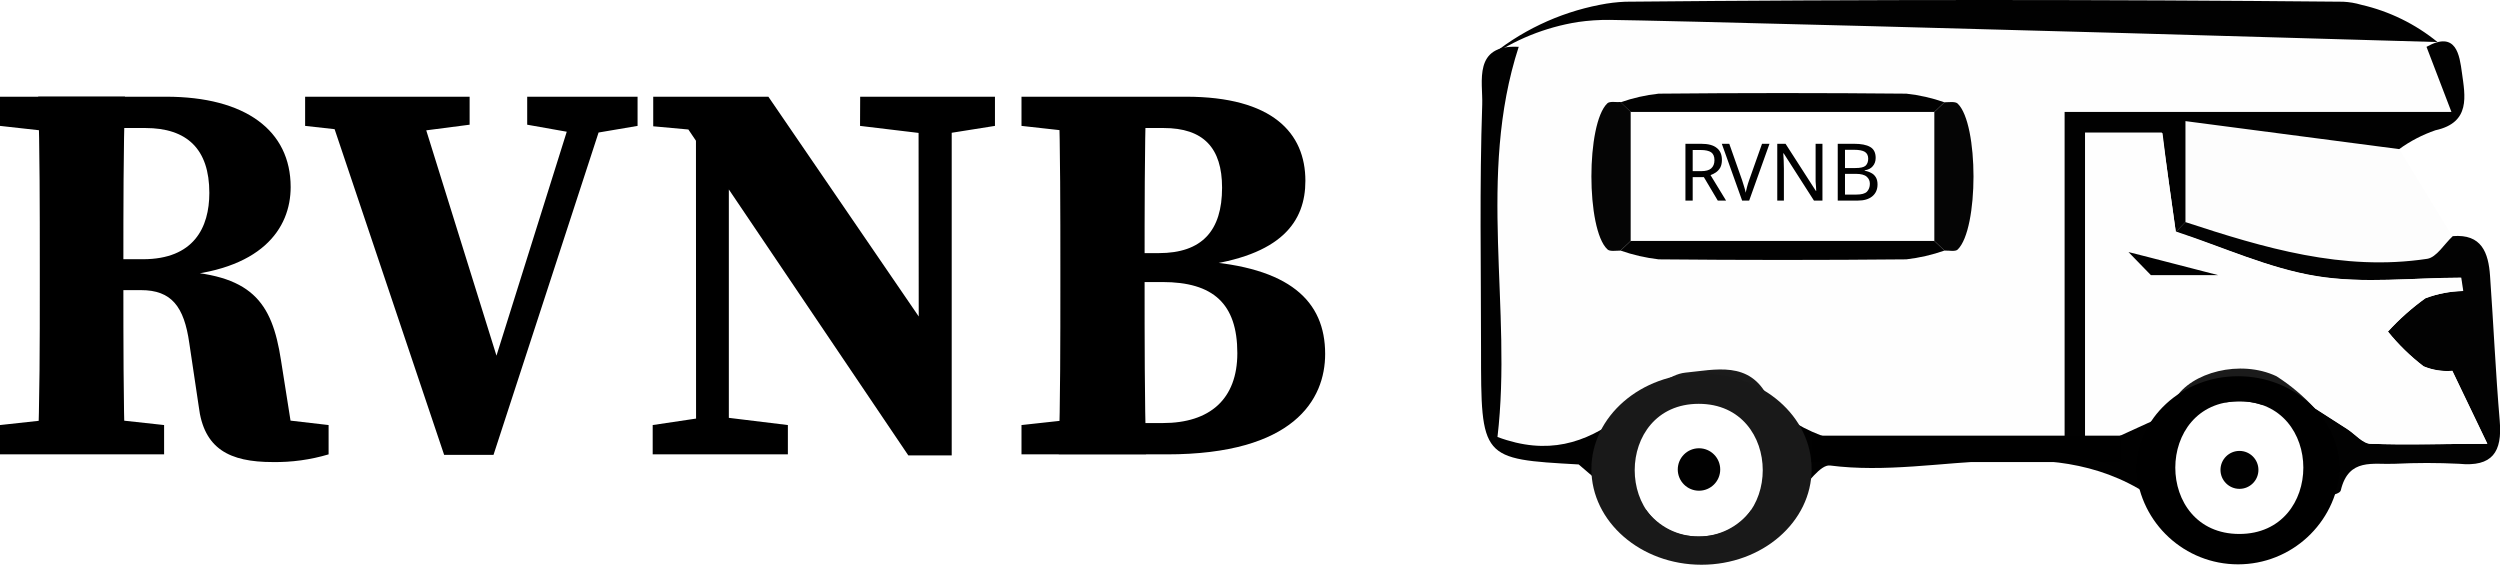
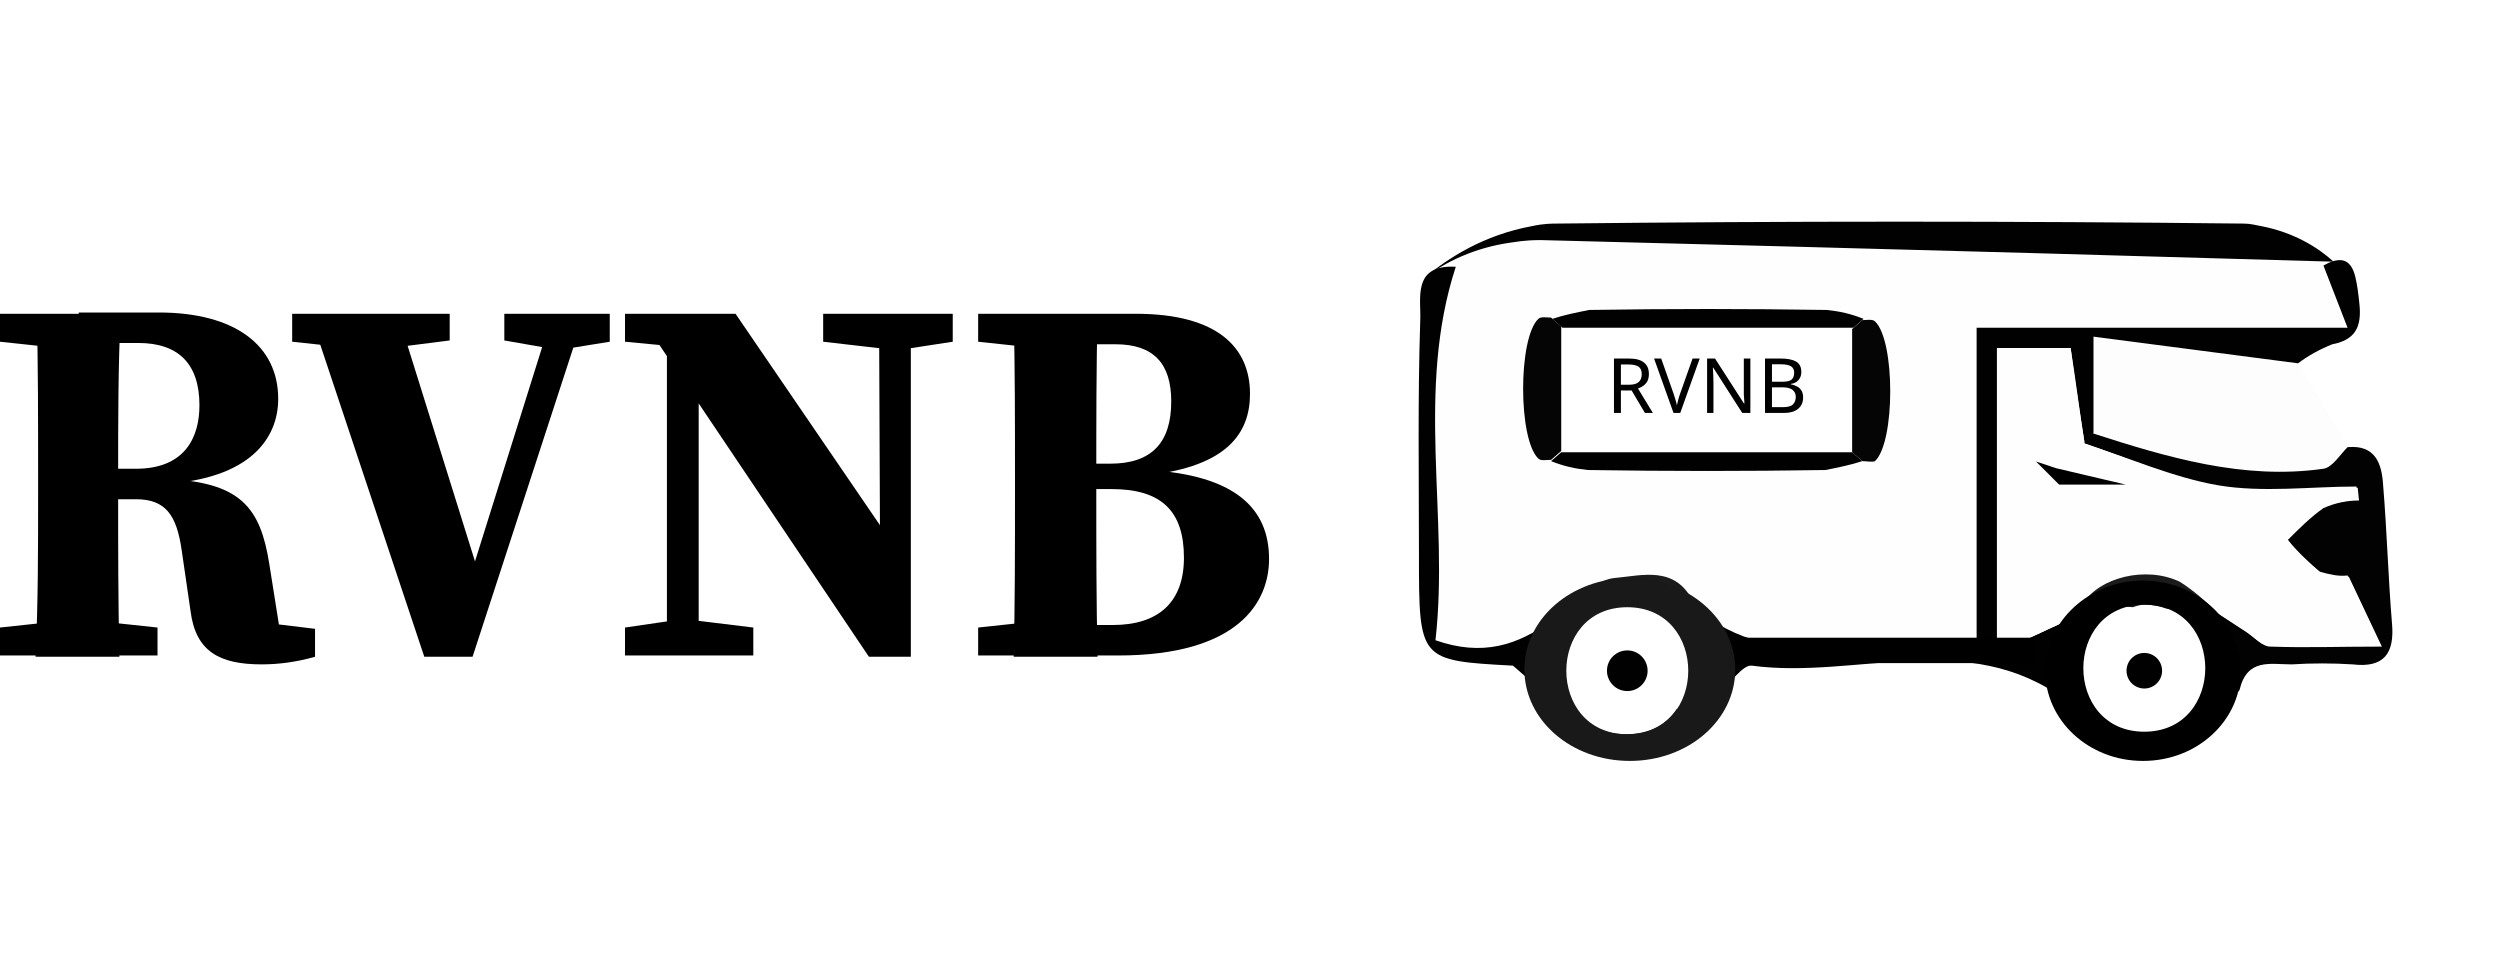
- <svg xmlns="http://www.w3.org/2000/svg" id="Layer_1" data-name="Layer 1" viewBox="0 0 188.45 42.56">
-   <defs>
-     <style>.cls-1{fill:#fefefe;}.cls-2{fill:#fdfdfd;}.cls-3{fill:#010101;}.cls-4{fill:#020202;}.cls-5{fill:#fafafa;}.cls-6{fill:#f8f8f8;}.cls-7{fill:#1b1b1b;}.cls-8{fill:#050505;}.cls-9{font-size:6px;font-family:MyriadPro-Regular, Myriad Pro;}.cls-10{letter-spacing:0.02em;}.cls-11{stroke:#000;stroke-miterlimit:10;stroke-width:0.5px;}.cls-12{fill:#191919;}</style>
-   </defs>
-   <path class="cls-1" d="M114.54,20.91l.65-1.4a53.12,53.12,0,0,1,6.16-.63q30.36.26,60.71.62l.76,1.41,1.92,4.91H155.61V51.17c-7.11-1.47-14.33,2-20.89-2.33l-1.43-1.47c-1.39-2.88-4-2.15-6.25-1.9-1.22.13-2.32,1.24-3.48,1.9l-1.4,1.4c-2.65,2-5.49,2.92-9.22,1.51C114.08,40.64,111.37,30.66,114.54,20.91Zm7.62,15.36a13.43,13.43,0,0,0,2.87.66q9.33.09,18.67,0a13.43,13.43,0,0,0,2.87-.66c.34,0,.82.09,1-.1,1.59-1.52,1.59-9.46,0-11-.19-.18-.67-.07-1-.1a12.84,12.84,0,0,0-2.87-.65q-9.33-.09-18.67,0a12.84,12.84,0,0,0-2.87.65c-.35,0-.82-.08-1,.1-1.6,1.51-1.6,9.47,0,11C121.34,36.37,121.81,36.25,122.16,36.27Z" transform="translate(0 -17.38)" />
-   <path class="cls-2" d="M180.85,28.62l4,6.56c-.64.59-1.22,1.6-1.93,1.71-6.35,1-12.31-.83-18.23-2.77V26.51Z" transform="translate(0 -17.38)" />
-   <path class="cls-3" d="M180.85,28.62l-16.11-2.11v7.61l-.73.75c-.36-2.53-.71-5-1-7.46h-5.79v24l5.43-2.48v6.23c-7.69-5.65-16.48-1.63-24.7-2.69-.74-.09-1.68,1.39-2.53,2.14l-.68-5.71c6.56,4.34,13.78.86,20.89,2.33V25.82h29.16l-1.88-4.91c2.26-1.26,2.49.65,2.67,1.95.24,1.74.68,3.76-2,4.34A10.44,10.44,0,0,0,180.85,28.62Z" transform="translate(0 -17.38)" />
-   <path class="cls-4" d="M164,34.87l.73-.75c5.92,1.94,11.88,3.73,18.23,2.77.71-.11,1.29-1.12,1.93-1.71,2.18-.18,2.69,1.25,2.81,3,.26,3.64.42,7.29.73,10.93.2,2.34-.55,3.48-3.07,3.23-1.61-.08-3.23-.08-4.84,0s-3.48-.48-4.07,2c-.1.43-1.74.49-2.66.73,2-2.17,1.26-4.56.59-7l2.57,1.65c.59.38,1.17,1.08,1.77,1.11,2.74.12,5.48,0,8.78,0l-2.64-5.5a4.62,4.62,0,0,1-2.17-.34A16,16,0,0,1,180,42.38a18.46,18.46,0,0,1,2.79-2.51,8.63,8.63,0,0,1,2.84-.55l-.15-1c-3.64,0-7.36.46-10.91-.12S167.52,36,164,34.87Z" transform="translate(0 -17.38)" />
-   <path class="cls-5" d="M167.65,47.74,164,47.5l-1.4,1.42v6.23a15.57,15.57,0,0,0,3.5,1.74C162.82,54.75,163.33,48.66,167.65,47.74Z" transform="translate(0 -17.38)" />
-   <path class="cls-5" d="M174.4,48.2,170.63,48c3.45,1.29,3.92,6.22,1.41,8.5a8.58,8.58,0,0,0,1.74-1.36C175.74,52.9,175.06,50.55,174.4,48.2Z" transform="translate(0 -17.38)" />
-   <path class="cls-3" d="M183.74,20.55c-34-1-58.81-1.63-62.39-1.67a15.71,15.71,0,0,0-2.41.16,16.38,16.38,0,0,0-6.84,2.77,18.64,18.64,0,0,1,8.51-4.07,12.27,12.27,0,0,1,1.9-.23q27.06-.26,54.12,0a5.77,5.77,0,0,1,1.36.23A14.07,14.07,0,0,1,183.74,20.55Z" transform="translate(0 -17.38)" />
-   <path class="cls-6" d="M134.74,48.84l-1.4-1.44h-9.73l-1.4,1.4v6.28l1.47.73h.41c-1.94-2.92-.62-8,4-8s5.91,5.07,4,8h1.24l2.17-1.26Z" transform="translate(0 -17.38)" />
-   <path class="cls-3" d="M122.16,48.81v6.28L119,52.39c-7.36-.41-7.36-.41-7.36-8.69,0-6.15-.12-12.3.09-18.44.06-1.7-.72-4.54,2.75-4.35-3.17,9.75-.46,19.73-1.6,29.41C116.67,51.73,119.51,50.78,122.16,48.81Z" transform="translate(0 -17.38)" />
-   <path class="cls-7" d="M132,55.82a4.91,4.91,0,0,1-7.91,0h-.44c1.64,2.63,4.28,2.16,6.67,1.9,1-.11,1.9-1.23,2.9-1.9Z" transform="translate(0 -17.38)" />
-   <path class="cls-3" d="M122.16,25.09a12.84,12.84,0,0,1,2.87-.65q9.33-.09,18.67,0a12.84,12.84,0,0,1,2.87.65l-.76.73H122.92Z" transform="translate(0 -17.38)" />
-   <path class="cls-3" d="M146.57,36.27a13.43,13.43,0,0,1-2.87.66q-9.33.09-18.67,0a13.43,13.43,0,0,1-2.87-.66l.76-.73h22.89Z" transform="translate(0 -17.38)" />
-   <path class="cls-8" d="M122.92,35.54l-.76.73c-.35,0-.82.09-1-.1-1.6-1.51-1.6-9.47,0-11,.19-.18.66-.07,1-.1l.76.74Z" transform="translate(0 -17.38)" />
-   <path class="cls-8" d="M146.57,36.27l-.76-.73V25.82l.76-.73c.34,0,.82-.08,1,.1,1.59,1.52,1.59,9.46,0,11C147.39,36.37,146.91,36.25,146.57,36.27Z" transform="translate(0 -17.38)" />
-   <path class="cls-7" d="M133.29,47.37h-9.73c1.16-.66,2.26-1.77,3.48-1.9C129.27,45.26,131.9,44.53,133.29,47.37Z" transform="translate(0 -17.38)" />
-   <path class="cls-1" d="M164,47.45l-1.4,1.42-5.43,2.5v-24h5.79c.34,2.41.69,4.93,1.05,7.46,3.53,1.16,7,2.77,10.61,3.36s7.27.12,10.91.12l.15,1a8.63,8.63,0,0,0-2.84.55A18.46,18.46,0,0,0,180,42.37,16,16,0,0,0,182.68,45a4.62,4.62,0,0,0,2.17.34l2.64,5.5c-3.3,0-6,.07-8.78,0-.6,0-1.18-.73-1.77-1.11l-2.57-1.65.13.07a14.51,14.51,0,0,0-2.88-2.42C168.89,44.45,165.18,45.37,164,47.45Z" transform="translate(0 -17.38)" />
-   <path class="cls-7" d="M168.8,47.63a5.2,5.2,0,0,1,1.68.26l4,.27a14.51,14.51,0,0,0-2.88-2.42c-2.73-1.29-6.44-.29-7.64,1.71l3.87.26A5.8,5.8,0,0,1,168.8,47.63Z" transform="translate(0 -17.38)" />
-   <text class="cls-9" transform="translate(126.47 15.12)">
-     <tspan class="cls-10">R</tspan>
-     <tspan x="3.32" y="0">VNB</tspan>
-   </text>
-   <path d="M0,26.87v-2.2H6.19v2.82H5.58ZM6.79,48.81l5.58.61v2.21H0V49.42l5.58-.61ZM3,37.37c0-4.23,0-8.5-.12-12.72H9.42C9.3,28.83,9.3,33,9.3,37.48v1.26c0,4.37,0,8.64.12,12.87H2.84C3,47.46,3,43.2,3,38.89Zm3.28-.45h4.5c3.82,0,5-2.38,5-5,0-3.3-1.68-4.89-4.82-4.89H6.19V24.67h6.32c6,0,9.4,2.55,9.4,6.81,0,3.13-2.19,6.35-9,6.74V37.8c6.07.2,7.59,2.32,8.27,6.73l1,6.33L19,48.75l5.77.67v2.21a14,14,0,0,1-4.21.58c-3.27,0-5.2-1-5.58-4.2l-.71-4.76c-.39-2.76-1.34-4-3.64-4H6.24Z" transform="translate(0 -17.38)" />
-   <path d="M28.57,27.49,23,26.87v-2.2H35.4v2.11l-5.47.71ZM24.4,24.67h6.94l6.47,20.76-1.07.94,6.81-21.7H46l-8.8,27H33.48Zm19.34,2.82-4-.71V24.67h8.32v2.2l-3.65.62Z" transform="translate(0 -17.38)" />
-   <path d="M49.2,49.42l4.09-.61h1.1l5,.61v2.21H49.2Zm2-23.3,2.21,1.16-4.17-.38V24.67h8.68l13.82,20.2v6.84H68.47Zm1.26-1.45,2.48,2.23V51.63H52.47Zm12.38,0H75v2.2l-3.9.62H70l-5.17-.62Zm4.4,0h2.5v27L69.26,49Z" transform="translate(0 -17.38)" />
-   <path d="M77,26.87v-2.2h6.19v2.82h-.61Zm6.19,21.94v2.82H77V49.42l5.58-.61ZM79.93,37.57c0-4.29,0-8.62-.12-12.9h6.58c-.11,4.2-.11,8.53-.11,12.9v1c0,4.48,0,8.78.11,13.07H79.81c.12-4.21.12-8.5.12-12.87Zm3.23-1.11h4.19c3.26,0,4.77-1.69,4.77-4.93,0-3-1.4-4.5-4.41-4.5H83.16V24.67H89.4c6.52,0,9,2.73,9,6.34,0,3.06-1.77,5.65-8,6.42v-.37c6.81.45,9.49,3,9.49,7,0,3.44-2.36,7.57-11.93,7.57H83.2V49.27h4.45c3.56,0,5.62-1.81,5.62-5.27,0-3.73-1.82-5.36-5.65-5.36H83.2Z" transform="translate(0 -17.38)" />
-   <path class="cls-11" d="M162.24,37.87h3L161.87,37l-.63-.16Z" transform="translate(0 -17.38)" />
-   <path class="cls-11" d="M170.24,39.87" transform="translate(0 -17.38)" />
-   <path d="M168.71,45.74c-4.24,0-7.68,3.18-7.68,7.1a7.7,7.7,0,0,0,15.35,0C176.38,48.92,172.94,45.74,168.71,45.74Zm.09,11.89c-6.44,0-6.43-10,0-10S175.24,57.63,168.8,57.63Z" transform="translate(0 -17.38)" />
-   <path class="cls-12" d="M128.26,45.54c-4.58,0-8.3,3.23-8.3,7.2s3.72,7.21,8.3,7.21,8.3-3.23,8.3-7.21S132.84,45.54,128.26,45.54Zm-.21,12.28c-6.44,0-6.43-10,0-10S134.49,57.82,128.05,57.82Z" transform="translate(0 -17.38)" />
-   <rect x="136.56" y="32.84" width="23.35" height="1.99" />
-   <circle class="cls-3" cx="128.07" cy="35.39" r="1.6" />
-   <circle class="cls-3" cx="168.81" cy="35.42" r="1.43" />
+ <svg xmlns="http://www.w3.org/2000/svg" version="1.1" id="Layer_1" x="0px" y="0px" viewBox="0 0 196.8 76.7" style="enable-background:new 0 0 196.8 76.7;" xml:space="preserve">
+   <style type="text/css">
+ 	.st0{fill:#FEFEFE;}
+ 	.st1{fill:#FDFDFD;}
+ 	.st2{fill:#010101;}
+ 	.st3{fill:#020202;}
+ 	.st4{fill:#FAFAFA;}
+ 	.st5{fill:#F8F8F8;}
+ 	.st6{fill:#1B1B1B;}
+ 	.st7{fill:#050505;}
+ 	.st8{fill:none;}
+ 	.st9{font-family:'MyriadPro-Regular';}
+ 	.st10{font-size:6px;}
+ 	.st11{stroke:#000000;stroke-width:0.5;stroke-miterlimit:10;}
+ 	.st12{fill:#191919;}
+ </style>
+   <path class="st0" d="M114.5,20.9l0.6-1.4c2-0.3,4.1-0.5,6.2-0.6c20.2,0.2,40.5,0.4,60.7,0.6l0.8,1.4l1.9,4.9h-29.1v25.4  c-7.1-1.5-14.3,2-20.9-2.3l-1.4-1.5c-1.4-2.9-4-2.2-6.3-1.9c-1.2,0.1-2.3,1.2-3.5,1.9l-1.4,1.4c-2.6,2-5.5,2.9-9.2,1.5  C114.1,40.6,111.4,30.7,114.5,20.9z M122.2,36.3c0.9,0.3,1.9,0.5,2.9,0.7c6.2,0.1,12.4,0.1,18.7,0c1-0.1,1.9-0.3,2.9-0.7  c0.3,0,0.8,0.1,1-0.1c1.6-1.5,1.6-9.5,0-11c-0.2-0.2-0.7-0.1-1-0.1c-0.9-0.3-1.9-0.5-2.9-0.7c-6.2-0.1-12.4-0.1-18.7,0  c-1,0.1-1.9,0.3-2.9,0.7c-0.4,0-0.8-0.1-1,0.1c-1.6,1.5-1.6,9.5,0,11C121.3,36.4,121.8,36.3,122.2,36.3z" />
+   <path class="st1" d="M180.9,28.6l4,6.6c-0.6,0.6-1.2,1.6-1.9,1.7c-6.4,1-12.3-0.8-18.2-2.8v-7.6L180.9,28.6z" />
+   <path class="st2" d="M180.9,28.6l-16.1-2.1v7.6l-0.7,0.8c-0.4-2.5-0.7-5-1.1-7.5h-5.8v24l5.4-2.5c0,2.1,0,4.2,0,6.2  c-7.7-5.7-16.5-1.6-24.7-2.7c-0.7-0.1-1.7,1.4-2.5,2.1l-0.7-5.7c6.6,4.3,13.8,0.9,20.9,2.3V25.8h29.2l-1.9-4.9  c2.3-1.3,2.5,0.7,2.7,1.9c0.2,1.7,0.7,3.8-2,4.3C182.6,27.5,181.7,28,180.9,28.6z" />
+   <path class="st3" d="M164,34.9l0.7-0.8c5.9,1.9,11.9,3.7,18.2,2.8c0.7-0.1,1.3-1.1,1.9-1.7c2.2-0.2,2.7,1.3,2.8,3  c0.3,3.6,0.4,7.3,0.7,10.9c0.2,2.3-0.6,3.5-3.1,3.2c-1.6-0.1-3.2-0.1-4.8,0c-1.7,0-3.5-0.5-4.1,2c-0.1,0.4-1.7,0.5-2.7,0.7  c2-2.2,1.3-4.6,0.6-7l2.6,1.7c0.6,0.4,1.2,1.1,1.8,1.1c2.7,0.1,5.5,0,8.8,0l-2.6-5.5c-0.7,0.1-1.5-0.1-2.2-0.3  c-1-0.8-1.9-1.6-2.6-2.6c0.8-0.9,1.8-1.8,2.8-2.5c0.9-0.3,1.9-0.5,2.8-0.6l-0.1-1c-3.6,0-7.4,0.5-10.9-0.1S167.5,36,164,34.9z" />
+   <path class="st4" d="M167.6,47.7l-3.6-0.2l-1.4,1.4v6.2c1.2,0.8,2.4,1.4,3.5,1.7C162.8,54.8,163.3,48.7,167.6,47.7z" />
+   <path class="st4" d="M174.4,48.2l-3.8-0.3c3.5,1.3,3.9,6.2,1.4,8.5c0.6-0.4,1.2-0.8,1.7-1.4C175.7,52.9,175.1,50.6,174.4,48.2z" />
+   <path class="st2" d="M183.7,20.6c-34-1-58.8-1.6-62.4-1.7c-0.4,0-1.2,0-2.4,0.2c-2.8,0.4-5.1,1.5-6.8,2.8c1.9-1.6,4.7-3.4,8.5-4.1  c0.9-0.2,1.6-0.2,1.9-0.2c18-0.2,36.1-0.2,54.1,0c0.5,0,0.9,0.1,1.4,0.2C180.6,18.3,182.5,19.5,183.7,20.6z" />
+   <path class="st5" d="M134.7,48.8l-1.4-1.4h-9.7l-1.4,1.4v6.3l1.5,0.7h0.4c-1.9-2.9-0.6-8,4-8c4.6,0,5.9,5.1,4,8h1.2l2.2-1.3  L134.7,48.8z" />
+   <path class="st2" d="M122.2,48.8v6.3l-3.1-2.7c-7.4-0.4-7.4-0.4-7.4-8.7c0-6.2-0.1-12.3,0.1-18.4c0.1-1.7-0.7-4.5,2.8-4.3  c-3.2,9.8-0.5,19.7-1.6,29.4C116.7,51.7,119.5,50.8,122.2,48.8z" />
+   <path class="st6" d="M132,55.8c-0.8,1.2-2.1,2-4,2c-1.9,0-3.2-0.8-4-2h-0.4c1.6,2.6,4.3,2.2,6.7,1.9c1-0.1,1.9-1.2,2.9-1.9H132z" />
+   <path class="st2" d="M122.2,25.1c0.9-0.3,1.9-0.5,2.9-0.7c6.2-0.1,12.4-0.1,18.7,0c1,0.1,1.9,0.3,2.9,0.7l-0.8,0.7h-22.9L122.2,25.1  z" />
+   <path class="st2" d="M146.6,36.3c-0.9,0.3-1.9,0.5-2.9,0.7c-6.2,0.1-12.4,0.1-18.7,0c-1-0.1-1.9-0.3-2.9-0.7l0.8-0.7h22.9  L146.6,36.3z" />
+   <path class="st7" d="M122.9,35.5l-0.8,0.7c-0.4,0-0.8,0.1-1-0.1c-1.6-1.5-1.6-9.5,0-11c0.2-0.2,0.7-0.1,1-0.1l0.8,0.7V35.5z" />
+   <path class="st7" d="M146.6,36.3l-0.8-0.7v-9.7l0.8-0.7c0.3,0,0.8-0.1,1,0.1c1.6,1.5,1.6,9.5,0,11C147.4,36.4,146.9,36.3,146.6,36.3  z" />
+   <path class="st6" d="M133.3,47.4h-9.7c1.2-0.7,2.3-1.8,3.5-1.9C129.3,45.3,131.9,44.5,133.3,47.4z" />
+   <path class="st0" d="M164,47.5l-1.4,1.4l-5.4,2.5v-24h5.8c0.3,2.4,0.7,4.9,1.1,7.5c3.5,1.2,7,2.8,10.6,3.4s7.3,0.1,10.9,0.1l0.1,1  c-1,0-1.9,0.2-2.8,0.6c-1,0.7-1.9,1.6-2.8,2.5c0.8,1,1.7,1.8,2.6,2.6c0.7,0.3,1.4,0.4,2.2,0.3l2.6,5.5c-3.3,0-6,0.1-8.8,0  c-0.6,0-1.2-0.7-1.8-1.1l-2.6-1.7l0.1,0.1c-0.9-0.9-1.8-1.7-2.9-2.4C168.9,44.5,165.2,45.4,164,47.5z" />
+   <path class="st6" d="M168.8,47.6c0.6,0,1.2,0.1,1.7,0.3l4,0.3c-0.9-0.9-1.8-1.7-2.9-2.4c-2.7-1.3-6.4-0.3-7.6,1.7l3.9,0.3  C168.2,47.7,168.5,47.6,168.8,47.6z" />
+   <path class="st8" d="M141.3,28.2v4.9h-14.8v-4.9L141.3,28.2z" />
+   <text transform="matrix(1 0 0 1 126.4727 32.5051)" class="st9 st10">RVNB</text>
+   <path d="M0,26.9v-2.2h6.2v2.8H5.6L0,26.9z M6.8,48.8l5.6,0.6v2.2H0v-2.2l5.6-0.6H6.8z M3,37.4c0-4.2,0-8.5-0.1-12.7h6.6  C9.3,28.8,9.3,33,9.3,37.5v1.3c0,4.4,0,8.6,0.1,12.9H2.8C3,47.5,3,43.2,3,38.9L3,37.4z M6.2,36.9h4.5c3.8,0,5-2.4,5-5  c0-3.3-1.7-4.9-4.8-4.9H6.2v-2.4h6.3c6,0,9.4,2.6,9.4,6.8c0,3.1-2.2,6.3-9,6.7v-0.4c6.1,0.2,7.6,2.3,8.3,6.7l1,6.3L19,48.8l5.8,0.7  v2.2c-1.4,0.4-2.8,0.6-4.2,0.6c-3.3,0-5.2-1-5.6-4.2l-0.7-4.8c-0.4-2.8-1.3-4-3.6-4H6.2V36.9z" />
+   <path d="M28.6,27.5L23,26.9v-2.2h12.4v2.1l-5.5,0.7H28.6z M24.4,24.7h6.9l6.5,20.8l-1.1,0.9l6.8-21.7H46l-8.8,27h-3.8L24.4,24.7z   M43.7,27.5l-4-0.7v-2.1h8.3v2.2l-3.7,0.6H43.7z" />
+   <path d="M49.2,49.4l4.1-0.6h1.1l4.9,0.6v2.2H49.2V49.4z M51.2,26.1l2.2,1.2l-4.2-0.4v-2.2h8.7l13.8,20.2v6.8h-3.3L51.2,26.1z   M52.5,24.7l2.5,2.2v24.7h-2.5L52.5,24.7z M64.8,24.7H75v2.2l-3.9,0.6H70l-5.2-0.6L64.8,24.7z M69.2,24.7h2.5v27L69.3,49L69.2,24.7z  " />
+   <path d="M77,26.9v-2.2h6.2v2.8h-0.6L77,26.9z M83.2,48.8v2.8H77v-2.2l5.6-0.6H83.2z M79.9,37.6c0-4.3,0-8.6-0.1-12.9h6.6  c-0.1,4.2-0.1,8.5-0.1,12.9v1c0,4.5,0,8.8,0.1,13.1h-6.6c0.1-4.2,0.1-8.5,0.1-12.9V37.6z M83.2,36.5h4.2c3.3,0,4.8-1.7,4.8-4.9  c0-3-1.4-4.5-4.4-4.5h-4.6v-2.4h6.2c6.5,0,9,2.7,9,6.3c0,3.1-1.8,5.7-8,6.4v-0.4c6.8,0.4,9.5,3,9.5,7c0,3.4-2.4,7.6-11.9,7.6h-4.8  v-2.4h4.4c3.6,0,5.6-1.8,5.6-5.3c0-3.7-1.8-5.4-5.7-5.4h-4.4L83.2,36.5z" />
+   <path class="st11" d="M162.2,37.9h3l-3.4-0.8l-0.6-0.2L162.2,37.9z" />
+   <path class="st11" d="M170.2,39.9" />
+   <path d="M168.7,45.7c-4.2,0-7.7,3.2-7.7,7.1c0,3.9,3.4,7.1,7.7,7.1s7.7-3.2,7.7-7.1C176.4,48.9,172.9,45.7,168.7,45.7z M168.8,57.6  c-6.4,0-6.4-10,0-10C175.2,47.6,175.2,57.6,168.8,57.6z" />
+   <path class="st12" d="M128.3,45.5c-4.6,0-8.3,3.2-8.3,7.2s3.7,7.2,8.3,7.2c4.6,0,8.3-3.2,8.3-7.2S132.8,45.5,128.3,45.5z   M128.1,57.8c-6.4,0-6.4-10,0-10C134.5,47.8,134.5,57.8,128.1,57.8z" />
+   <rect x="136.6" y="50.2" width="23.4" height="2" />
+   <circle class="st2" cx="128.1" cy="52.8" r="1.6" />
+   <circle class="st2" cx="168.8" cy="52.8" r="1.4" />
</svg>
